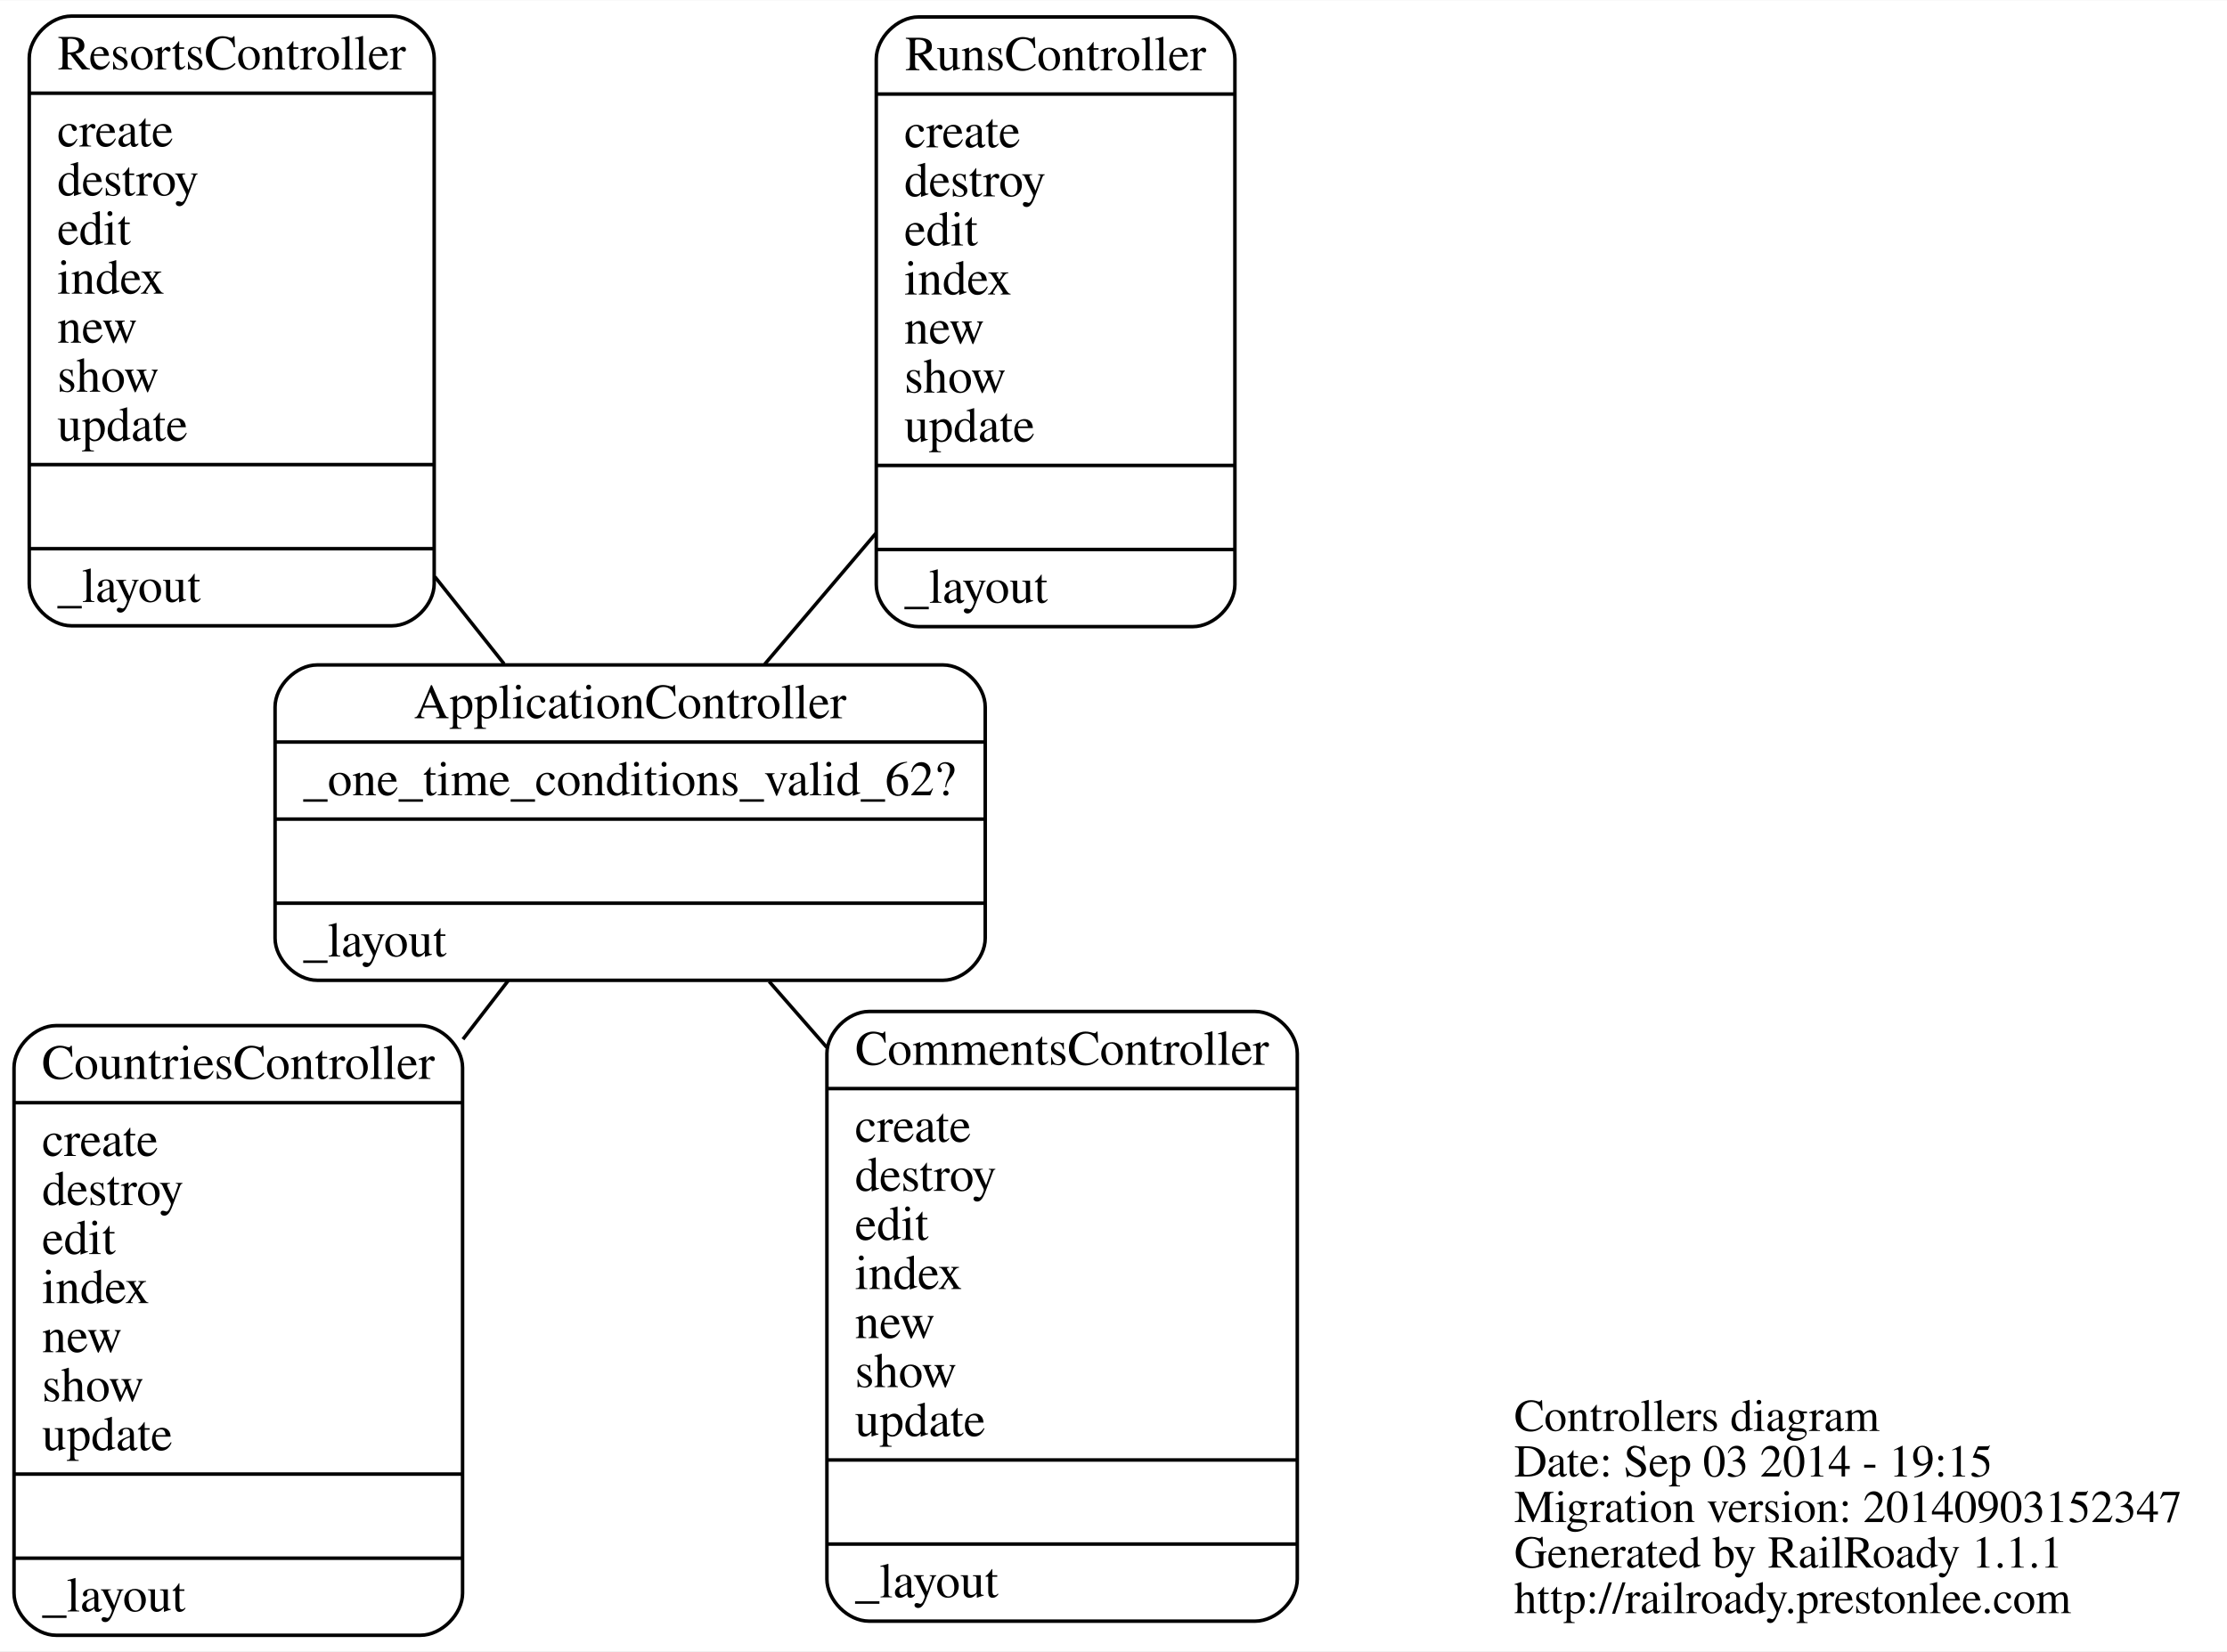
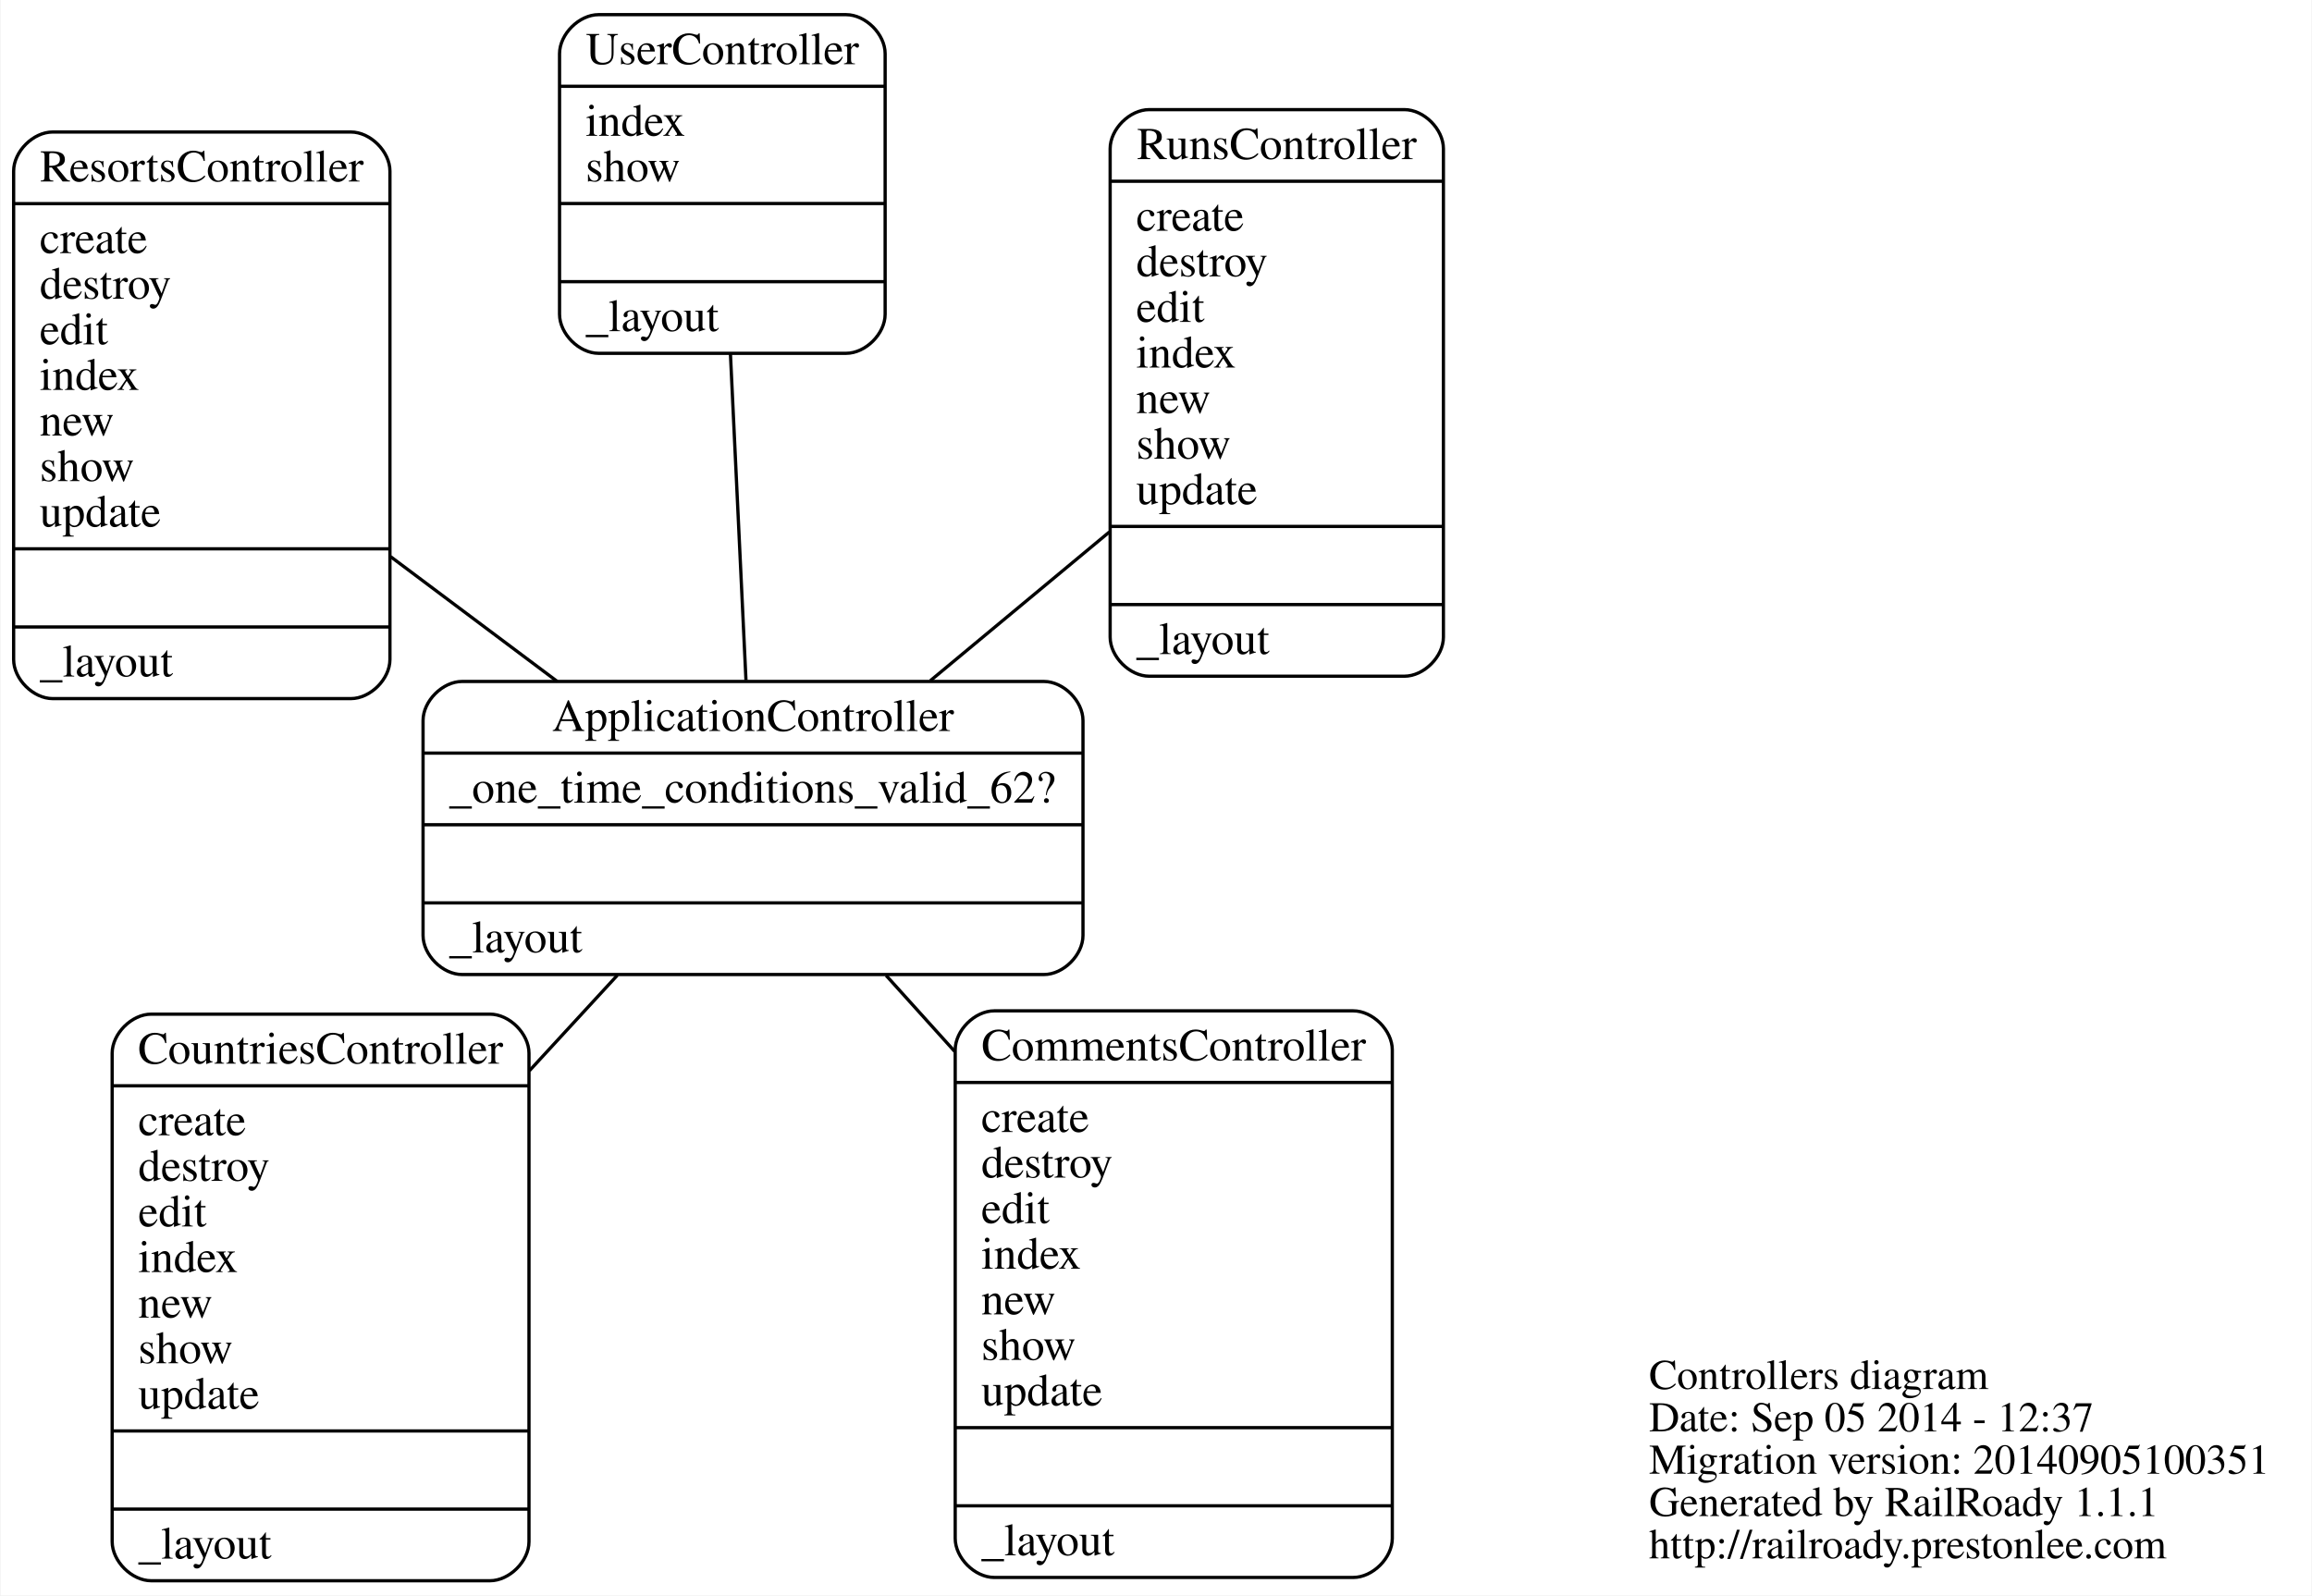
- <svg xmlns="http://www.w3.org/2000/svg" width="635pt" height="471pt" viewBox="0.00 0.00 635.44 471.12">
-   <g id="graph0" class="graph" transform="scale(1 1) rotate(0) translate(178.749 222.401)">
-     <polygon fill="white" stroke="none" points="-178.749,248.715 -178.749,-222.401 456.688,-222.401 456.688,248.715 -178.749,248.715" />
+ <svg xmlns="http://www.w3.org/2000/svg" width="710pt" height="490pt" viewBox="0.00 0.00 709.54 489.94">
+   <g id="graph0" class="graph" transform="scale(1 1) rotate(0) translate(231.854 219.662)">
+     <polygon fill="white" stroke="none" points="-231.854,270.277 -231.854,-219.662 477.688,-219.662 477.688,270.277 -231.854,270.277" />
    <g id="node1" class="node">
-       <text text-anchor="start" x="253.312" y="185.9" font-family="Times,serif" font-size="13.00">Controllers diagram</text>
-       <text text-anchor="start" x="253.312" y="198.9" font-family="Times,serif" font-size="13.00">Date: Sep 03 2014 - 19:15</text>
-       <text text-anchor="start" x="253.312" y="211.9" font-family="Times,serif" font-size="13.00">Migration version: 20140903152347</text>
-       <text text-anchor="start" x="253.312" y="224.9" font-family="Times,serif" font-size="13.00">Generated by RailRoady 1.1.1</text>
-       <text text-anchor="start" x="253.312" y="237.9" font-family="Times,serif" font-size="13.00">http://railroady.prestonlee.com</text>
+       <text text-anchor="start" x="274.312" y="206.9" font-family="Times,serif" font-size="13.00">Controllers diagram</text>
+       <text text-anchor="start" x="274.312" y="219.9" font-family="Times,serif" font-size="13.00">Date: Sep 05 2014 - 12:37</text>
+       <text text-anchor="start" x="274.312" y="232.9" font-family="Times,serif" font-size="13.00">Migration version: 20140905100351</text>
+       <text text-anchor="start" x="274.312" y="245.9" font-family="Times,serif" font-size="13.00">Generated by RailRoady 1.1.1</text>
+       <text text-anchor="start" x="274.312" y="258.9" font-family="Times,serif" font-size="13.00">http://railroady.prestonlee.com</text>
    </g>
    <g id="node2" class="node">
-       <path fill="none" stroke="black" d="M-88.264,57.277C-88.264,57.277 90.37,57.277 90.37,57.277 96.37,57.277 102.37,51.277 102.37,45.277 102.37,45.277 102.37,-20.723 102.37,-20.723 102.37,-26.723 96.37,-32.723 90.37,-32.723 90.37,-32.723 -88.264,-32.723 -88.264,-32.723 -94.264,-32.723 -100.264,-26.723 -100.264,-20.723 -100.264,-20.723 -100.264,45.277 -100.264,45.277 -100.264,51.277 -94.264,57.277 -88.264,57.277" />
-       <text text-anchor="middle" x="1.053" y="-17.523" font-family="Times,serif" font-size="14.00">ApplicationController</text>
-       <polyline fill="none" stroke="black" points="-100.264,-10.723 102.37,-10.723 " />
-       <text text-anchor="start" x="-92.264" y="4.477" font-family="Times,serif" font-size="14.00">_one_time_conditions_valid_62?</text>
-       <polyline fill="none" stroke="black" points="-100.264,11.277 102.37,11.277 " />
-       <polyline fill="none" stroke="black" points="-100.264,35.277 102.37,35.277 " />
-       <text text-anchor="start" x="-92.264" y="50.477" font-family="Times,serif" font-size="14.00">_layout</text>
+       <path fill="none" stroke="black" d="M-90.14,79.612C-90.14,79.612 88.495,79.612 88.495,79.612 94.495,79.612 100.495,73.612 100.495,67.612 100.495,67.612 100.495,1.612 100.495,1.612 100.495,-4.388 94.495,-10.388 88.495,-10.388 88.495,-10.388 -90.14,-10.388 -90.14,-10.388 -96.14,-10.388 -102.14,-4.388 -102.14,1.612 -102.14,1.612 -102.14,67.612 -102.14,67.612 -102.14,73.612 -96.14,79.612 -90.14,79.612" />
+       <text text-anchor="middle" x="-0.823" y="4.812" font-family="Times,serif" font-size="14.00">ApplicationController</text>
+       <polyline fill="none" stroke="black" points="-102.14,11.612 100.495,11.612 " />
+       <text text-anchor="start" x="-94.14" y="26.812" font-family="Times,serif" font-size="14.00">_one_time_conditions_valid_62?</text>
+       <polyline fill="none" stroke="black" points="-102.14,33.612 100.495,33.612 " />
+       <polyline fill="none" stroke="black" points="-102.14,57.612 100.495,57.612 " />
+       <text text-anchor="start" x="-94.14" y="72.812" font-family="Times,serif" font-size="14.00">_layout</text>
    </g>
    <g id="node3" class="node">
-       <path fill="none" stroke="black" d="M69.198,240.186C69.198,240.186 179.412,240.186 179.412,240.186 185.412,240.186 191.412,234.186 191.412,228.186 191.412,228.186 191.412,78.186 191.412,78.186 191.412,72.186 185.412,66.186 179.412,66.186 179.412,66.186 69.198,66.186 69.198,66.186 63.198,66.186 57.198,72.186 57.198,78.186 57.198,78.186 57.198,228.186 57.198,228.186 57.198,234.186 63.198,240.186 69.198,240.186" />
-       <text text-anchor="middle" x="124.305" y="81.386" font-family="Times,serif" font-size="14.00">CommentsController</text>
-       <polyline fill="none" stroke="black" points="57.198,88.186 191.412,88.186 " />
-       <text text-anchor="start" x="65.198" y="103.386" font-family="Times,serif" font-size="14.00">create</text>
-       <text text-anchor="start" x="65.198" y="117.386" font-family="Times,serif" font-size="14.00">destroy</text>
-       <text text-anchor="start" x="65.198" y="131.386" font-family="Times,serif" font-size="14.00">edit</text>
-       <text text-anchor="start" x="65.198" y="145.386" font-family="Times,serif" font-size="14.00">index</text>
-       <text text-anchor="start" x="65.198" y="159.386" font-family="Times,serif" font-size="14.00">new</text>
-       <text text-anchor="start" x="65.198" y="173.386" font-family="Times,serif" font-size="14.00">show</text>
-       <text text-anchor="start" x="65.198" y="187.386" font-family="Times,serif" font-size="14.00">update</text>
-       <polyline fill="none" stroke="black" points="57.198,194.186 191.412,194.186 " />
-       <polyline fill="none" stroke="black" points="57.198,218.186 191.412,218.186 " />
-       <text text-anchor="start" x="65.198" y="233.386" font-family="Times,serif" font-size="14.00">_layout</text>
+       <path fill="none" stroke="black" d="M73.26,264.764C73.26,264.764 183.474,264.764 183.474,264.764 189.474,264.764 195.474,258.764 195.474,252.764 195.474,252.764 195.474,102.764 195.474,102.764 195.474,96.764 189.474,90.764 183.474,90.764 183.474,90.764 73.26,90.764 73.26,90.764 67.26,90.764 61.26,96.764 61.26,102.764 61.26,102.764 61.26,252.764 61.26,252.764 61.26,258.764 67.26,264.764 73.26,264.764" />
+       <text text-anchor="middle" x="128.367" y="105.964" font-family="Times,serif" font-size="14.00">CommentsController</text>
+       <polyline fill="none" stroke="black" points="61.26,112.764 195.474,112.764 " />
+       <text text-anchor="start" x="69.26" y="127.964" font-family="Times,serif" font-size="14.00">create</text>
+       <text text-anchor="start" x="69.26" y="141.964" font-family="Times,serif" font-size="14.00">destroy</text>
+       <text text-anchor="start" x="69.26" y="155.964" font-family="Times,serif" font-size="14.00">edit</text>
+       <text text-anchor="start" x="69.26" y="169.964" font-family="Times,serif" font-size="14.00">index</text>
+       <text text-anchor="start" x="69.26" y="183.964" font-family="Times,serif" font-size="14.00">new</text>
+       <text text-anchor="start" x="69.26" y="197.964" font-family="Times,serif" font-size="14.00">show</text>
+       <text text-anchor="start" x="69.26" y="211.964" font-family="Times,serif" font-size="14.00">update</text>
+       <polyline fill="none" stroke="black" points="61.26,218.764 195.474,218.764 " />
+       <polyline fill="none" stroke="black" points="61.26,242.764 195.474,242.764 " />
+       <text text-anchor="start" x="69.26" y="257.964" font-family="Times,serif" font-size="14.00">_layout</text>
    </g>
    <g id="edge1" class="edge">
-       <path fill="none" stroke="black" d="M40.729,57.637C46.007,63.671 51.532,69.988 57.119,76.374" />
+       <path fill="none" stroke="black" d="M40.054,79.906C46.781,87.36 53.906,95.256 61.076,103.201" />
    </g>
    <g id="node4" class="node">
-       <path fill="none" stroke="black" d="M-162.749,244.215C-162.749,244.215 -58.763,244.215 -58.763,244.215 -52.763,244.215 -46.763,238.215 -46.763,232.215 -46.763,232.215 -46.763,82.215 -46.763,82.215 -46.763,76.215 -52.763,70.215 -58.763,70.215 -58.763,70.215 -162.749,70.215 -162.749,70.215 -168.749,70.215 -174.749,76.215 -174.749,82.215 -174.749,82.215 -174.749,232.215 -174.749,232.215 -174.749,238.215 -168.749,244.215 -162.749,244.215" />
-       <text text-anchor="middle" x="-110.756" y="85.415" font-family="Times,serif" font-size="14.00">CountriesController</text>
-       <polyline fill="none" stroke="black" points="-174.749,92.215 -46.763,92.215 " />
-       <text text-anchor="start" x="-166.749" y="107.415" font-family="Times,serif" font-size="14.00">create</text>
-       <text text-anchor="start" x="-166.749" y="121.415" font-family="Times,serif" font-size="14.00">destroy</text>
-       <text text-anchor="start" x="-166.749" y="135.415" font-family="Times,serif" font-size="14.00">edit</text>
-       <text text-anchor="start" x="-166.749" y="149.415" font-family="Times,serif" font-size="14.00">index</text>
-       <text text-anchor="start" x="-166.749" y="163.415" font-family="Times,serif" font-size="14.00">new</text>
-       <text text-anchor="start" x="-166.749" y="177.415" font-family="Times,serif" font-size="14.00">show</text>
-       <text text-anchor="start" x="-166.749" y="191.415" font-family="Times,serif" font-size="14.00">update</text>
-       <polyline fill="none" stroke="black" points="-174.749,198.215 -46.763,198.215 " />
-       <polyline fill="none" stroke="black" points="-174.749,222.215 -46.763,222.215 " />
-       <text text-anchor="start" x="-166.749" y="237.415" font-family="Times,serif" font-size="14.00">_layout</text>
+       <path fill="none" stroke="black" d="M-185.6,265.777C-185.6,265.777 -81.614,265.777 -81.614,265.777 -75.614,265.777 -69.614,259.777 -69.614,253.777 -69.614,253.777 -69.614,103.777 -69.614,103.777 -69.614,97.777 -75.614,91.777 -81.614,91.777 -81.614,91.777 -185.6,91.777 -185.6,91.777 -191.6,91.777 -197.6,97.777 -197.6,103.777 -197.6,103.777 -197.6,253.777 -197.6,253.777 -197.6,259.777 -191.6,265.777 -185.6,265.777" />
+       <text text-anchor="middle" x="-133.607" y="106.977" font-family="Times,serif" font-size="14.00">CountriesController</text>
+       <polyline fill="none" stroke="black" points="-197.6,113.777 -69.614,113.777 " />
+       <text text-anchor="start" x="-189.6" y="128.977" font-family="Times,serif" font-size="14.00">create</text>
+       <text text-anchor="start" x="-189.6" y="142.977" font-family="Times,serif" font-size="14.00">destroy</text>
+       <text text-anchor="start" x="-189.6" y="156.977" font-family="Times,serif" font-size="14.00">edit</text>
+       <text text-anchor="start" x="-189.6" y="170.977" font-family="Times,serif" font-size="14.00">index</text>
+       <text text-anchor="start" x="-189.6" y="184.977" font-family="Times,serif" font-size="14.00">new</text>
+       <text text-anchor="start" x="-189.6" y="198.977" font-family="Times,serif" font-size="14.00">show</text>
+       <text text-anchor="start" x="-189.6" y="212.977" font-family="Times,serif" font-size="14.00">update</text>
+       <polyline fill="none" stroke="black" points="-197.6,219.777 -69.614,219.777 " />
+       <polyline fill="none" stroke="black" points="-197.6,243.777 -69.614,243.777 " />
+       <text text-anchor="start" x="-189.6" y="258.977" font-family="Times,serif" font-size="14.00">_layout</text>
    </g>
    <g id="edge2" class="edge">
-       <path fill="none" stroke="black" d="M-33.711,57.342C-37.878,62.743 -42.229,68.383 -46.649,74.113" />
+       <path fill="none" stroke="black" d="M-42.472,79.831C-51.067,89.162 -60.307,99.194 -69.489,109.163" />
    </g>
    <g id="node5" class="node">
-       <path fill="none" stroke="black" d="M-158.405,-43.901C-158.405,-43.901 -66.86,-43.901 -66.86,-43.901 -60.86,-43.901 -54.86,-49.901 -54.86,-55.901 -54.86,-55.901 -54.86,-205.901 -54.86,-205.901 -54.86,-211.901 -60.86,-217.901 -66.86,-217.901 -66.86,-217.901 -158.405,-217.901 -158.405,-217.901 -164.405,-217.901 -170.405,-211.901 -170.405,-205.901 -170.405,-205.901 -170.405,-55.901 -170.405,-55.901 -170.405,-49.901 -164.405,-43.901 -158.405,-43.901" />
-       <text text-anchor="middle" x="-112.632" y="-202.701" font-family="Times,serif" font-size="14.00">ResortsController</text>
-       <polyline fill="none" stroke="black" points="-170.405,-195.901 -54.86,-195.901 " />
-       <text text-anchor="start" x="-162.405" y="-180.701" font-family="Times,serif" font-size="14.00">create</text>
-       <text text-anchor="start" x="-162.405" y="-166.701" font-family="Times,serif" font-size="14.00">destroy</text>
-       <text text-anchor="start" x="-162.405" y="-152.701" font-family="Times,serif" font-size="14.00">edit</text>
-       <text text-anchor="start" x="-162.405" y="-138.701" font-family="Times,serif" font-size="14.00">index</text>
-       <text text-anchor="start" x="-162.405" y="-124.701" font-family="Times,serif" font-size="14.00">new</text>
-       <text text-anchor="start" x="-162.405" y="-110.701" font-family="Times,serif" font-size="14.00">show</text>
-       <text text-anchor="start" x="-162.405" y="-96.701" font-family="Times,serif" font-size="14.00">update</text>
-       <polyline fill="none" stroke="black" points="-170.405,-89.901 -54.86,-89.901 " />
-       <polyline fill="none" stroke="black" points="-170.405,-65.901 -54.86,-65.901 " />
-       <text text-anchor="start" x="-162.405" y="-50.701" font-family="Times,serif" font-size="14.00">_layout</text>
+       <path fill="none" stroke="black" d="M-215.854,-5.124C-215.854,-5.124 -124.309,-5.124 -124.309,-5.124 -118.309,-5.124 -112.309,-11.124 -112.309,-17.124 -112.309,-17.124 -112.309,-167.124 -112.309,-167.124 -112.309,-173.124 -118.309,-179.124 -124.309,-179.124 -124.309,-179.124 -215.854,-179.124 -215.854,-179.124 -221.854,-179.124 -227.854,-173.124 -227.854,-167.124 -227.854,-167.124 -227.854,-17.124 -227.854,-17.124 -227.854,-11.124 -221.854,-5.124 -215.854,-5.124" />
+       <text text-anchor="middle" x="-170.082" y="-163.924" font-family="Times,serif" font-size="14.00">ResortsController</text>
+       <polyline fill="none" stroke="black" points="-227.854,-157.124 -112.309,-157.124 " />
+       <text text-anchor="start" x="-219.854" y="-141.924" font-family="Times,serif" font-size="14.00">create</text>
+       <text text-anchor="start" x="-219.854" y="-127.924" font-family="Times,serif" font-size="14.00">destroy</text>
+       <text text-anchor="start" x="-219.854" y="-113.924" font-family="Times,serif" font-size="14.00">edit</text>
+       <text text-anchor="start" x="-219.854" y="-99.924" font-family="Times,serif" font-size="14.00">index</text>
+       <text text-anchor="start" x="-219.854" y="-85.924" font-family="Times,serif" font-size="14.00">new</text>
+       <text text-anchor="start" x="-219.854" y="-71.924" font-family="Times,serif" font-size="14.00">show</text>
+       <text text-anchor="start" x="-219.854" y="-57.924" font-family="Times,serif" font-size="14.00">update</text>
+       <polyline fill="none" stroke="black" points="-227.854,-51.124 -112.309,-51.124 " />
+       <polyline fill="none" stroke="black" points="-227.854,-27.124 -112.309,-27.124 " />
+       <text text-anchor="start" x="-219.854" y="-11.924" font-family="Times,serif" font-size="14.00">_layout</text>
    </g>
    <g id="edge3" class="edge">
-       <path fill="none" stroke="black" d="M-34.918,-33.026C-41.228,-40.972 -47.936,-49.421 -54.666,-57.897" />
+       <path fill="none" stroke="black" d="M-60.974,-10.427C-77.602,-22.878 -95.61,-36.362 -112.112,-48.718" />
    </g>
    <g id="node6" class="node">
-       <path fill="none" stroke="black" d="M83.281,-43.661C83.281,-43.661 161.612,-43.661 161.612,-43.661 167.612,-43.661 173.612,-49.661 173.612,-55.661 173.612,-55.661 173.612,-205.661 173.612,-205.661 173.612,-211.661 167.612,-217.661 161.612,-217.661 161.612,-217.661 83.281,-217.661 83.281,-217.661 77.281,-217.661 71.281,-211.661 71.281,-205.661 71.281,-205.661 71.281,-55.661 71.281,-55.661 71.281,-49.661 77.281,-43.661 83.281,-43.661" />
-       <text text-anchor="middle" x="122.447" y="-202.461" font-family="Times,serif" font-size="14.00">RunsController</text>
-       <polyline fill="none" stroke="black" points="71.281,-195.661 173.612,-195.661 " />
-       <text text-anchor="start" x="79.281" y="-180.461" font-family="Times,serif" font-size="14.00">create</text>
-       <text text-anchor="start" x="79.281" y="-166.461" font-family="Times,serif" font-size="14.00">destroy</text>
-       <text text-anchor="start" x="79.281" y="-152.461" font-family="Times,serif" font-size="14.00">edit</text>
-       <text text-anchor="start" x="79.281" y="-138.461" font-family="Times,serif" font-size="14.00">index</text>
-       <text text-anchor="start" x="79.281" y="-124.461" font-family="Times,serif" font-size="14.00">new</text>
-       <text text-anchor="start" x="79.281" y="-110.461" font-family="Times,serif" font-size="14.00">show</text>
-       <text text-anchor="start" x="79.281" y="-96.461" font-family="Times,serif" font-size="14.00">update</text>
-       <polyline fill="none" stroke="black" points="71.281,-89.661 173.612,-89.661 " />
-       <polyline fill="none" stroke="black" points="71.281,-65.661 173.612,-65.661 " />
-       <text text-anchor="start" x="79.281" y="-50.461" font-family="Times,serif" font-size="14.00">_layout</text>
+       <path fill="none" stroke="black" d="M120.836,-12.001C120.836,-12.001 199.167,-12.001 199.167,-12.001 205.167,-12.001 211.167,-18.001 211.167,-24.001 211.167,-24.001 211.167,-174.001 211.167,-174.001 211.167,-180.001 205.167,-186.001 199.167,-186.001 199.167,-186.001 120.836,-186.001 120.836,-186.001 114.836,-186.001 108.836,-180.001 108.836,-174.001 108.836,-174.001 108.836,-24.001 108.836,-24.001 108.836,-18.001 114.836,-12.001 120.836,-12.001" />
+       <text text-anchor="middle" x="160.001" y="-170.801" font-family="Times,serif" font-size="14.00">RunsController</text>
+       <polyline fill="none" stroke="black" points="108.836,-164.001 211.167,-164.001 " />
+       <text text-anchor="start" x="116.836" y="-148.801" font-family="Times,serif" font-size="14.00">create</text>
+       <text text-anchor="start" x="116.836" y="-134.801" font-family="Times,serif" font-size="14.00">destroy</text>
+       <text text-anchor="start" x="116.836" y="-120.801" font-family="Times,serif" font-size="14.00">edit</text>
+       <text text-anchor="start" x="116.836" y="-106.801" font-family="Times,serif" font-size="14.00">index</text>
+       <text text-anchor="start" x="116.836" y="-92.801" font-family="Times,serif" font-size="14.00">new</text>
+       <text text-anchor="start" x="116.836" y="-78.801" font-family="Times,serif" font-size="14.00">show</text>
+       <text text-anchor="start" x="116.836" y="-64.801" font-family="Times,serif" font-size="14.00">update</text>
+       <polyline fill="none" stroke="black" points="108.836,-58.001 211.167,-58.001 " />
+       <polyline fill="none" stroke="black" points="108.836,-34.001 211.167,-34.001 " />
+       <text text-anchor="start" x="116.836" y="-18.801" font-family="Times,serif" font-size="14.00">_layout</text>
    </g>
    <g id="edge4" class="edge">
-       <path fill="none" stroke="black" d="M39.463,-32.95C49.535,-44.809 60.558,-57.788 71.185,-70.301" />
+       <path fill="none" stroke="black" d="M53.625,-10.623C71.394,-25.386 91.059,-41.724 108.597,-56.294" />
+     </g>
+     <g id="node7" class="node">
+       <path fill="none" stroke="black" d="M-48.231,-111.162C-48.231,-111.162 27.748,-111.162 27.748,-111.162 33.748,-111.162 39.748,-117.162 39.748,-123.162 39.748,-123.162 39.748,-203.162 39.748,-203.162 39.748,-209.162 33.748,-215.162 27.748,-215.162 27.748,-215.162 -48.231,-215.162 -48.231,-215.162 -54.231,-215.162 -60.231,-209.162 -60.231,-203.162 -60.231,-203.162 -60.231,-123.162 -60.231,-123.162 -60.231,-117.162 -54.231,-111.162 -48.231,-111.162" />
+       <text text-anchor="middle" x="-10.241" y="-199.962" font-family="Times,serif" font-size="14.00">UserController</text>
+       <polyline fill="none" stroke="black" points="-60.231,-193.162 39.748,-193.162 " />
+       <text text-anchor="start" x="-52.231" y="-177.962" font-family="Times,serif" font-size="14.00">index</text>
+       <text text-anchor="start" x="-52.231" y="-163.962" font-family="Times,serif" font-size="14.00">show</text>
+       <polyline fill="none" stroke="black" points="-60.231,-157.162 39.748,-157.162 " />
+       <polyline fill="none" stroke="black" points="-60.231,-133.162 39.748,-133.162 " />
+       <text text-anchor="start" x="-52.231" y="-117.962" font-family="Times,serif" font-size="14.00">_layout</text>
+     </g>
+     <g id="edge5" class="edge">
+       <path fill="none" stroke="black" d="M-2.984,-10.762C-4.407,-40.641 -6.274,-79.847 -7.758,-111.011" />
    </g>
  </g>
</svg>
